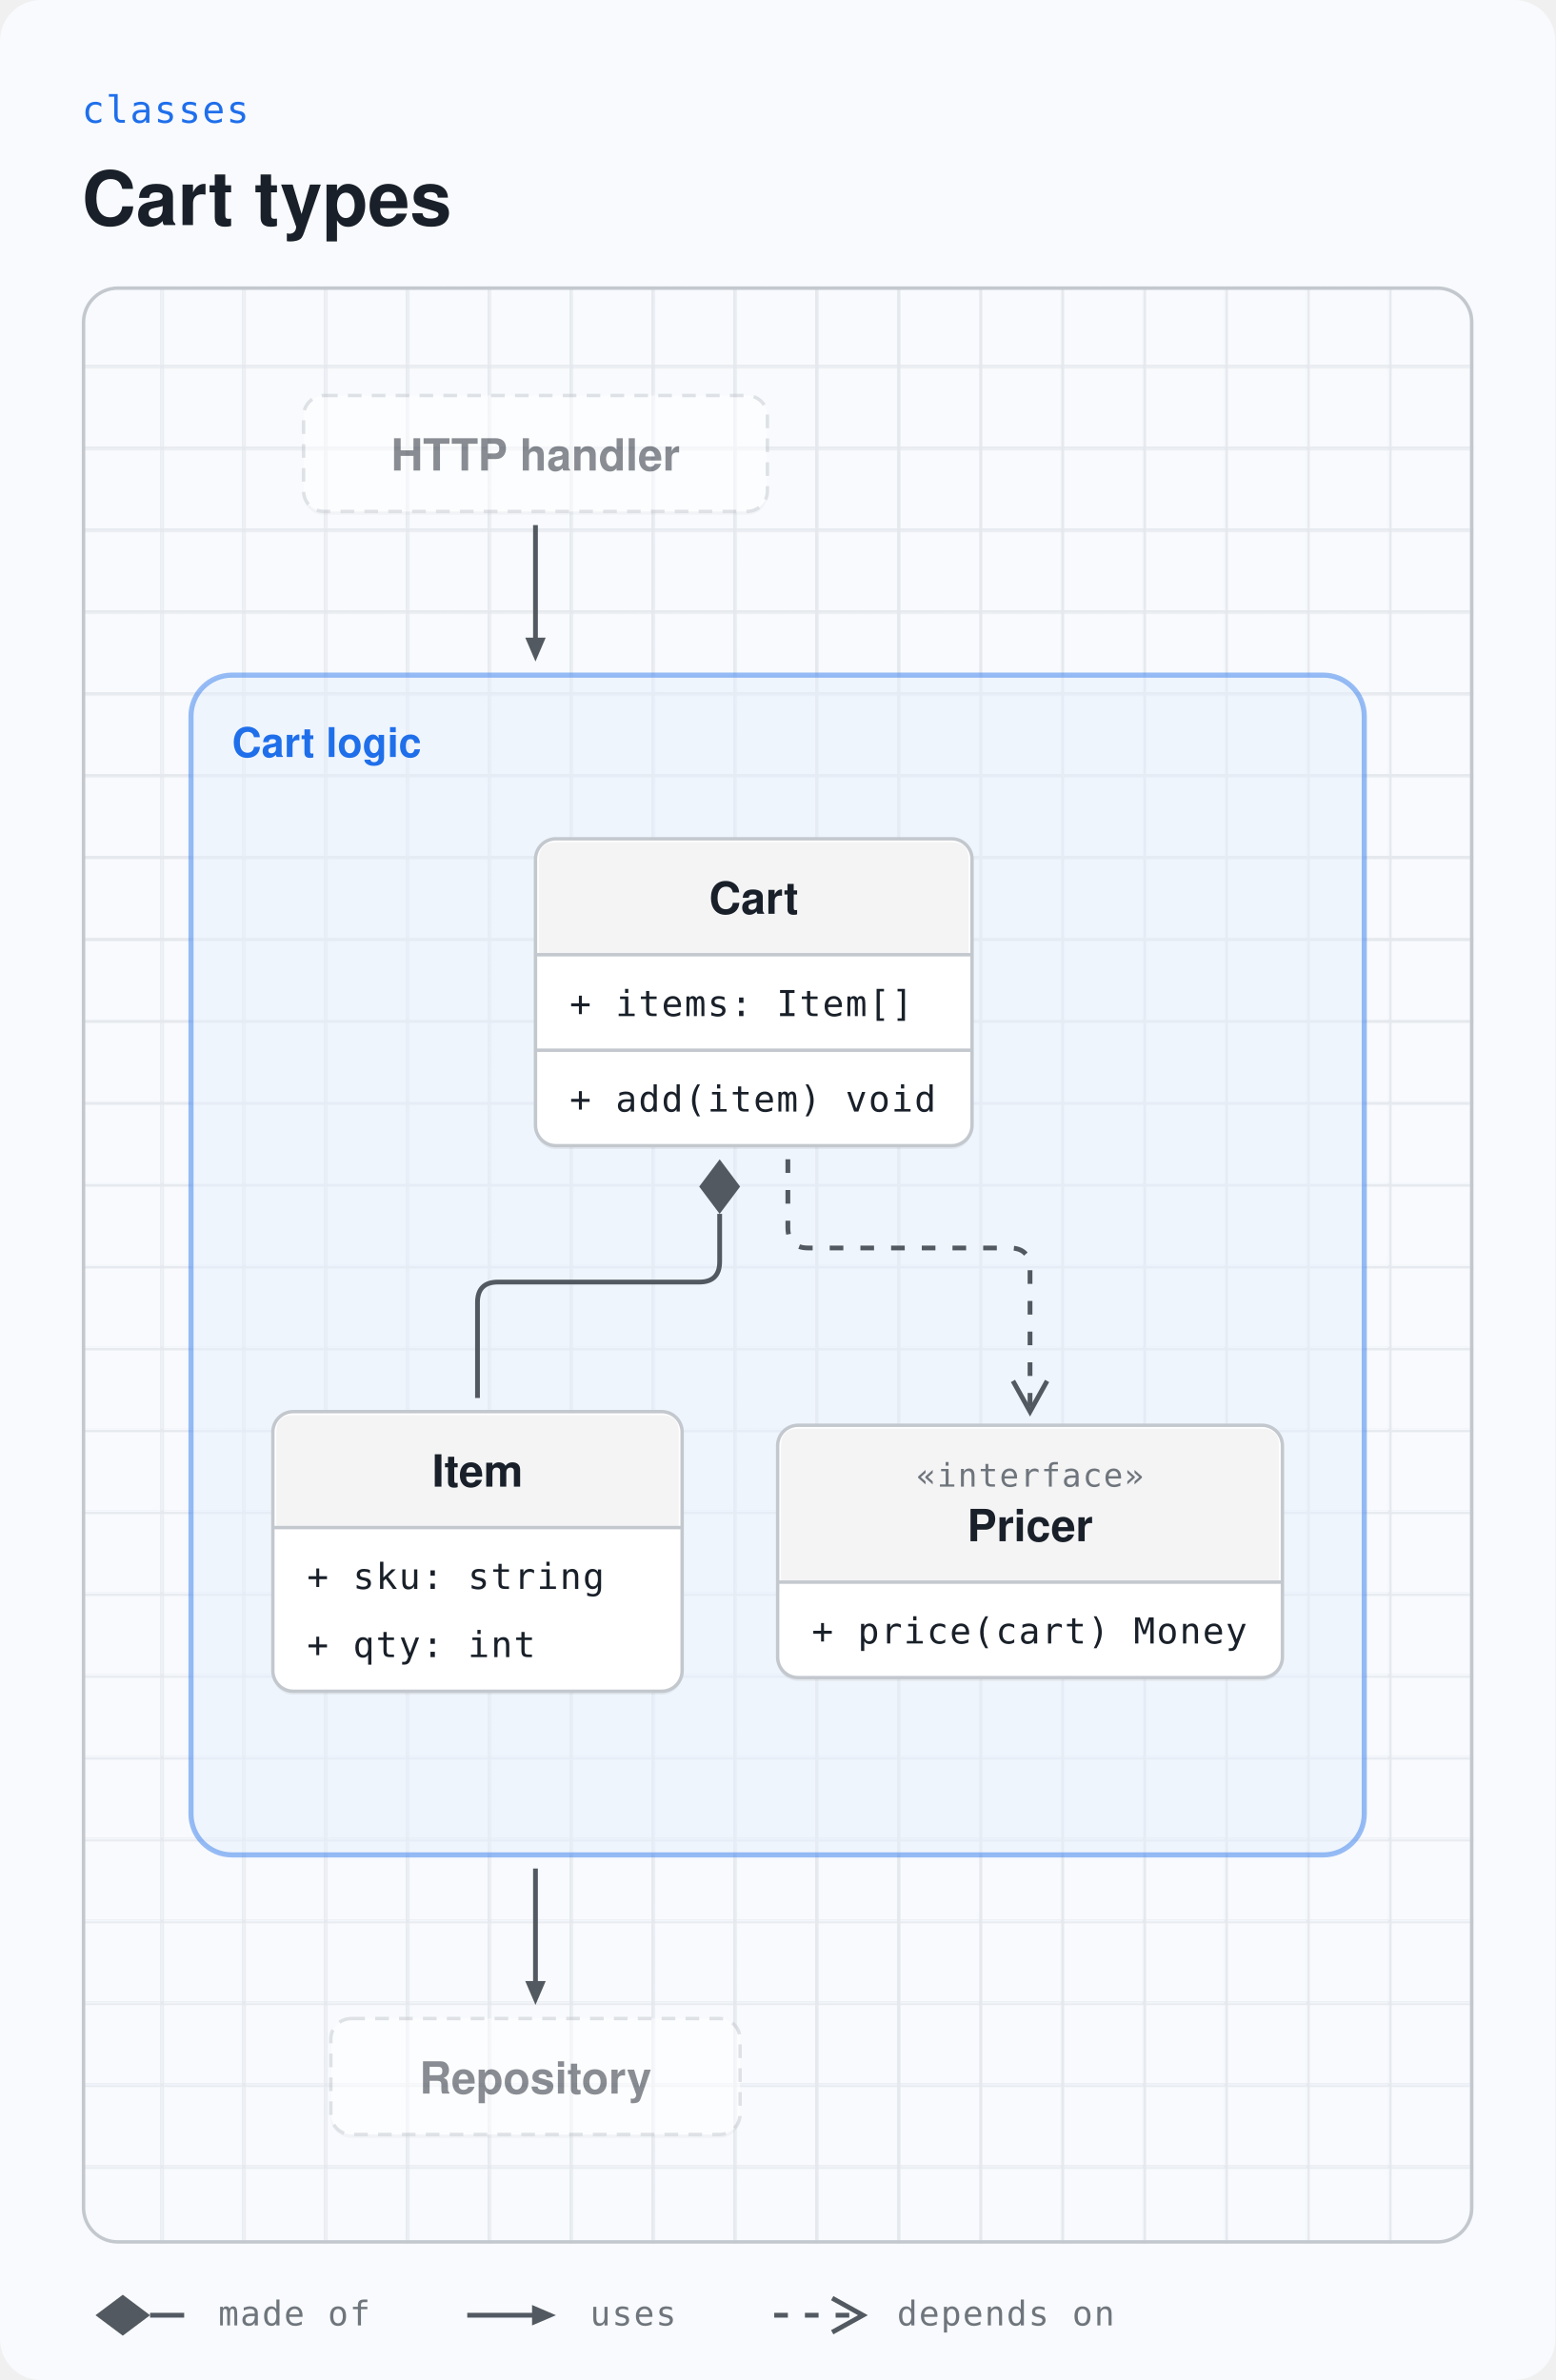
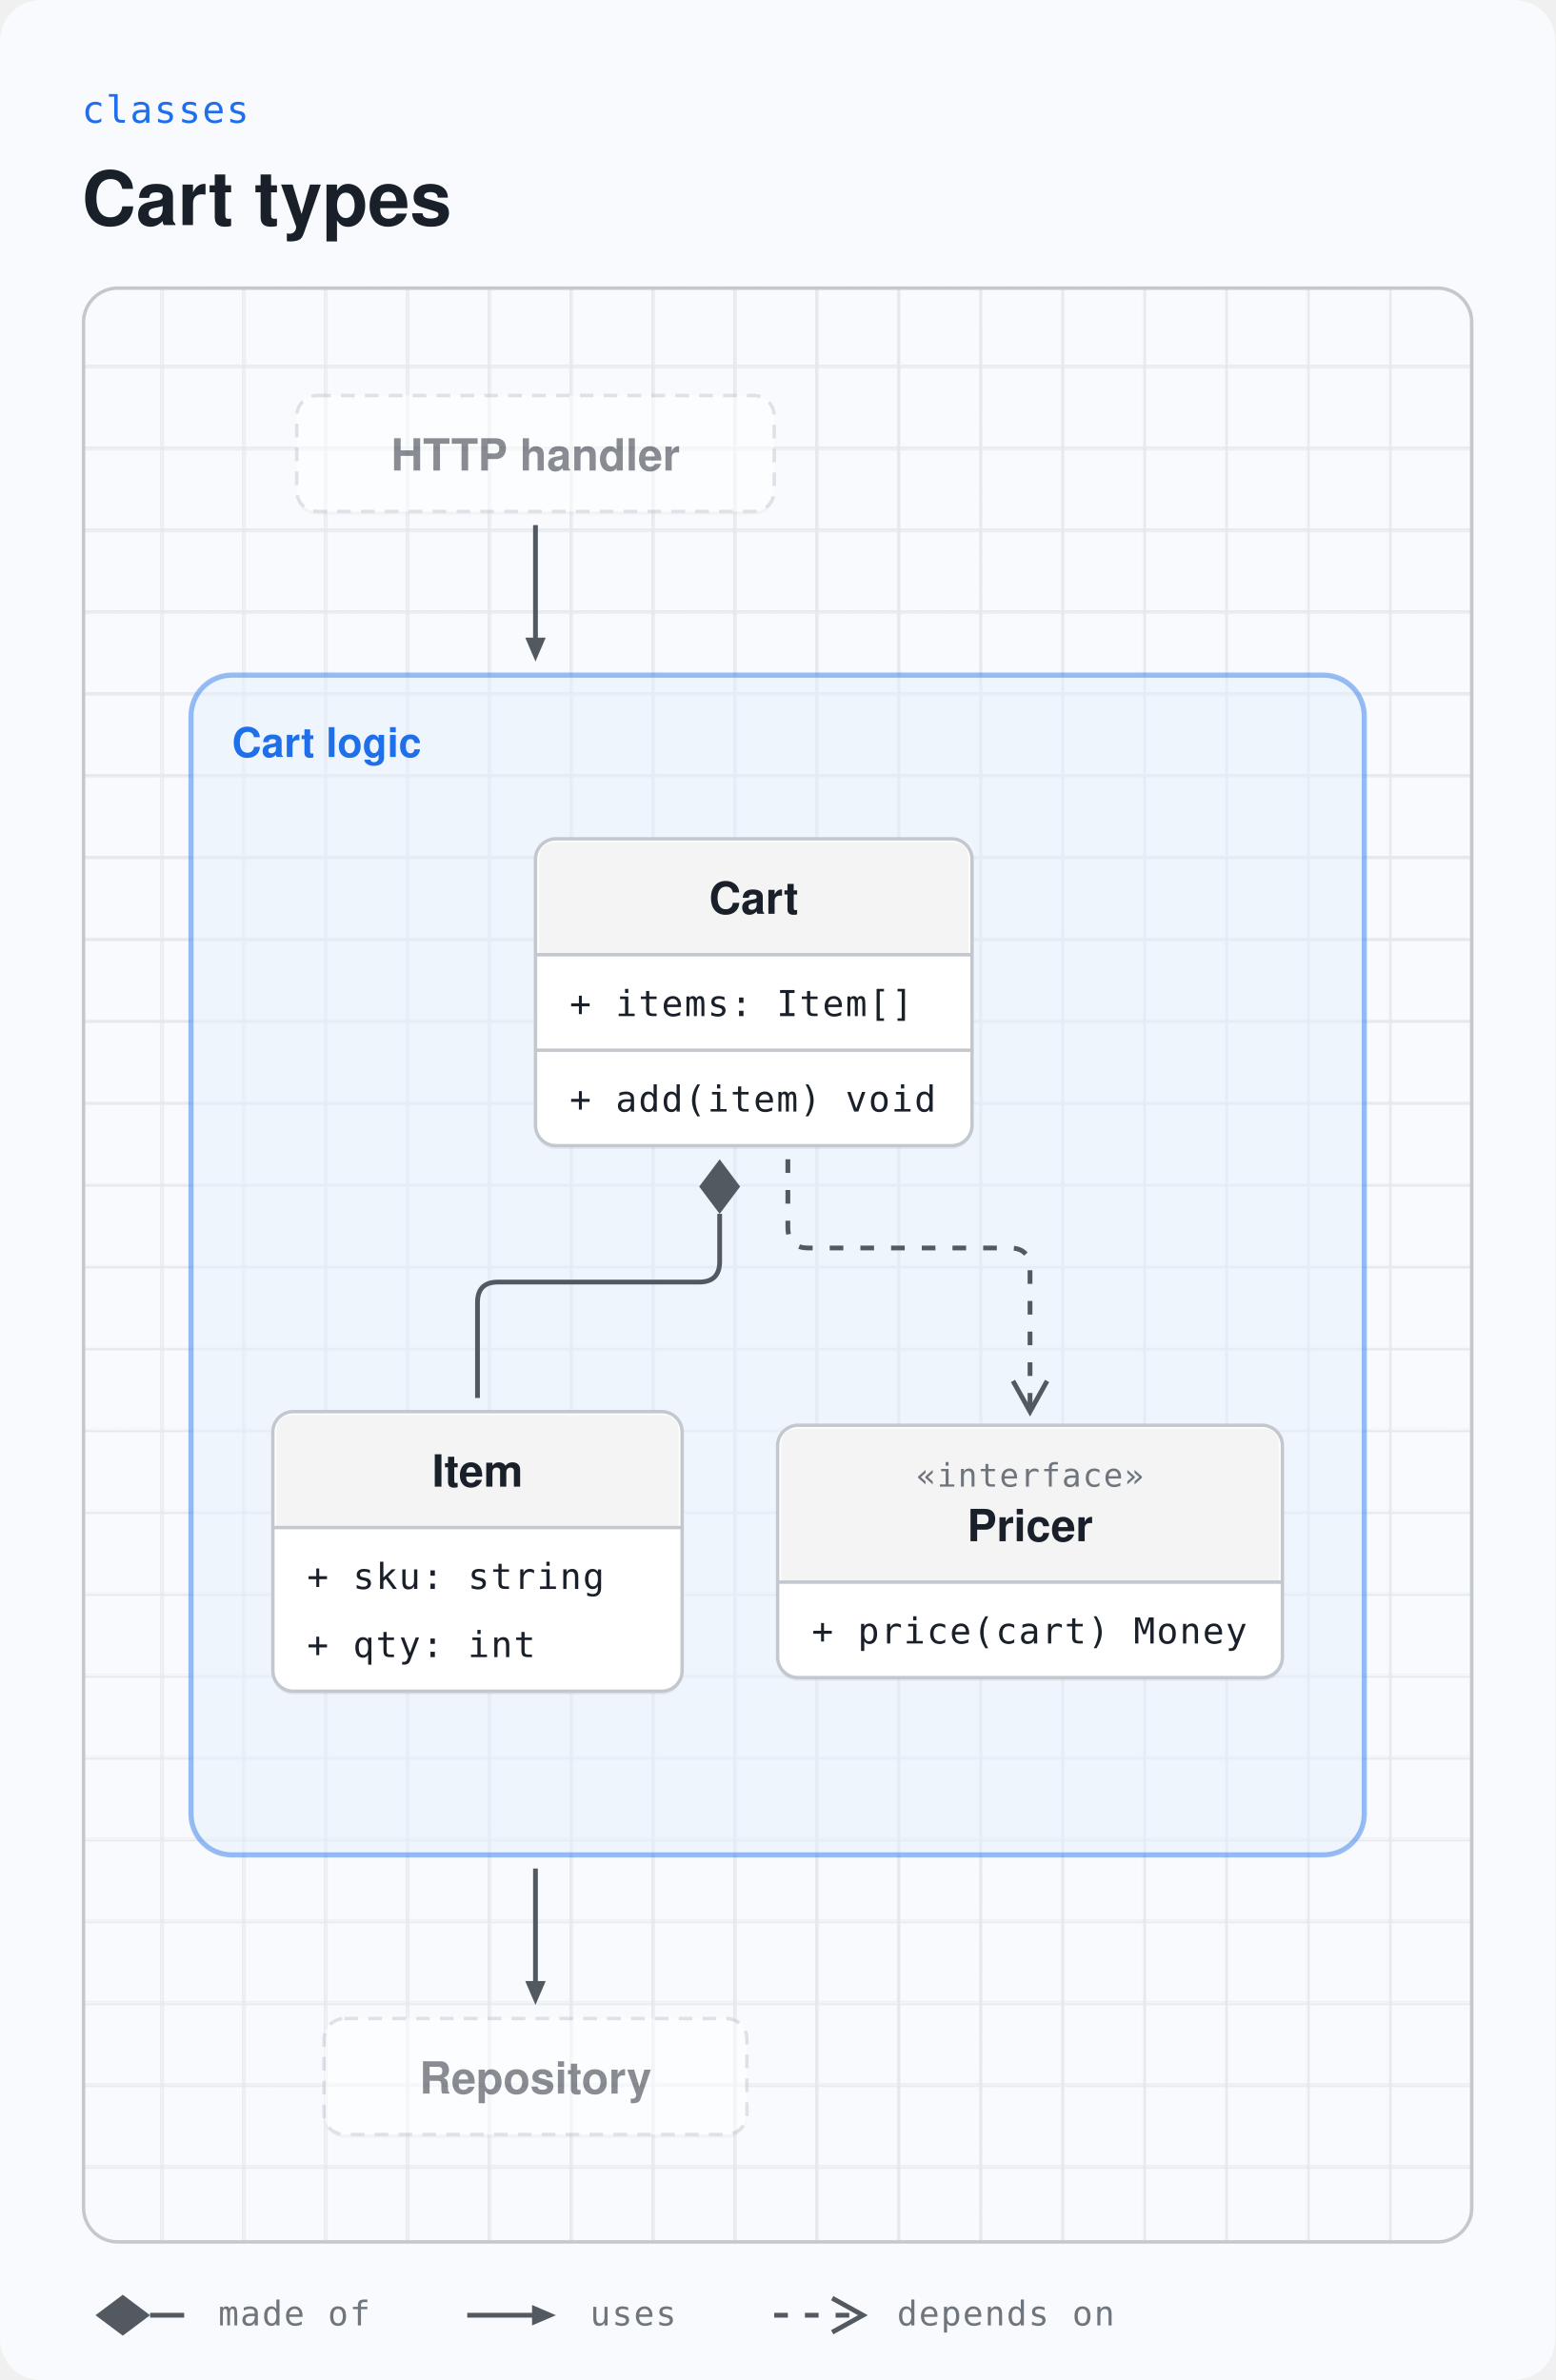
<svg xmlns="http://www.w3.org/2000/svg" width="456" height="698" viewBox="0 0 456 698" role="img" aria-label="Cart types">
  <style>text{font-family:Geist,ui-sans-serif,system-ui,-apple-system,"Segoe UI",Helvetica,Arial,sans-serif;fill:#192029}.mo{font-family:"JetBrains Mono",ui-monospace,"SF Mono",Menlo,Consolas,monospace;letter-spacing:.04em}.pg{fill:#f8fafd}.gr{fill:none;stroke:#e5e8ed}.cv{fill:none;stroke:#c3c8ce}.kk{font-size:11px;fill:#1f6feb}.t{font-size:22px;font-weight:700}.lg{font-size:10px;fill:#6f757c}.g{fill:#e6f0fd;fill-opacity:.5;stroke:#1f6feb;stroke-opacity:.45;stroke-width:1.5}.gv{fill:#fbeadc;fill-opacity:.5;stroke:#dd7b2b;stroke-opacity:1}.gn{fill:none;stroke-dasharray:5 4}.gl{font-size:12px;font-weight:600;fill:#1f6feb}.glv{fill:#a64b00}.gp{fill:none}.sh{fill:#192029;fill-opacity:.06}.ti{fill:#fff;stroke:#c3c8ce}.td{fill:#1a2028;stroke:#1a2028}.x{stroke-dasharray:4 3}.ic{fill:none;stroke:#323841;stroke-width:1.5;stroke-linecap:round;stroke-linejoin:round}.nm{font-size:13px;font-weight:600;text-anchor:middle}.ro{font-size:9.5px;fill:#6f757c;text-anchor:middle}.vl{fill:#f8fafd;fill-opacity:.78}.cd{fill:#fff;stroke:#c3c8ce}.e{fill:none;stroke:#535961;stroke-width:1.4}.em{stroke:#1f6feb;stroke-width:1.6}.d{stroke-dasharray:4 5}.a{fill:#535961}.am{fill:#1f6feb}.el{font-size:10.5px;fill:#535961;text-anchor:middle;paint-order:stroke;stroke:#f8fafd;stroke-width:4px;stroke-linejoin:round}.lm{fill:#1f6feb}.ls{text-anchor:start}.ll{stroke:#c3c8ce;stroke-dasharray:3 4}.k{fill:none;stroke:#fff;stroke-width:1.8;stroke-linecap:round;stroke-linejoin:round}.kf{fill:#fff}.bq{fill:#fff;stroke:#c3c8ce;stroke-width:1.4}.bp{fill:#fff;stroke:#9aa1a9;stroke-width:1.4;stroke-dasharray:2.6 2.2}.ti.s1,.ti.s4,.cd.s1,.cd.s4,.e.s1,.e.s4,.g.s1,.g.s4{stroke:#1f8a4c;stroke-opacity:1}.cd.s1,.cd.s4{fill:#edf8f1}.a.s1,.a.s4,.b.s1,.b.s4{fill:#1f8a4c}.ti.s2,.cd.s2,.e.s2,.g.s2{stroke:#6f52e0;stroke-opacity:1}.cd.s2{fill:#f1eefe}.a.s2,.b.s2{fill:#6f52e0}.ti.s3,.cd.s3,.e.s3,.g.s3{stroke:#9aa1a9;stroke-opacity:1;stroke-dasharray:3 3}.a.s3{fill:#9aa1a9}.ti.s5,.cd.s5,.e.s5,.g.s5{stroke:#b06d08;stroke-opacity:1}.cd.s5{fill:#fdf4e3}.a.s5,.b.s5{fill:#b06d08}.ti.s6,.cd.s6,.e.s6,.g.s6{stroke:#cc3340;stroke-opacity:1}.cd.s6{fill:#fdeeee}.a.s6,.b.s6{fill:#cc3340}.ti.s1,.ti.s2,.ti.s4,.ti.s5,.ti.s6{stroke-width:1.5}.p3{fill:#6f757c}.p6{fill:#6f757c;text-decoration:line-through}.oa{stroke-dasharray:none}@media(prefers-color-scheme:dark){text{fill:#e8ebf1}.pg{fill:#0e1217}.gr{stroke:#1b2025}.cv{stroke:#3c434c}.kk,.gl{fill:#569fff}.lg,.ro,.p3,.p6{fill:#8a9098}.g{fill:#1a2a3f;fill-opacity:.35;stroke:#569fff;stroke-opacity:.5}.gv{fill:#2f2115;fill-opacity:.4;stroke:#e0843e;stroke-opacity:1}.gn{fill:none}.glv{fill:#f2a26a}.gp{fill:#fff}.vl{fill:#0e1217}.cd{fill:#161b21;stroke:#3c434c}.e{stroke:#a0a5ac}.em{stroke:#569fff}.a{fill:#a0a5ac}.am{fill:#569fff}.el{fill:#a0a5ac;stroke:#0e1217}.lm{fill:#569fff}.ll{stroke:#3c434c}.k{stroke:#0e1217}.kf{fill:#0e1217}.bq{fill:#161b21;stroke:#3c434c}.bp{fill:#161b21;stroke:#6c737c}.ti.s1,.ti.s4,.cd.s1,.cd.s4,.e.s1,.e.s4,.g.s1,.g.s4{stroke:#4cc27a}.cd.s1,.cd.s4{fill:#13281c}.a.s1,.a.s4,.b.s1,.b.s4{fill:#4cc27a}.ti.s2,.cd.s2,.e.s2,.g.s2{stroke:#a48cff}.cd.s2{fill:#211a3d}.a.s2,.b.s2{fill:#a48cff}.ti.s3,.cd.s3,.e.s3,.g.s3{stroke:#6c737c}.a.s3{fill:#6c737c}.ti.s5,.cd.s5,.e.s5,.g.s5{stroke:#dba13a}.cd.s5{fill:#2b2212}.a.s5,.b.s5{fill:#dba13a}.ti.s6,.cd.s6,.e.s6,.g.s6{stroke:#f0626c}.cd.s6{fill:#2e1618}.a.s6,.b.s6{fill:#f0626c}}.rh{fill:#192029;fill-opacity:.05}.rl{fill:none;stroke:#c3c8ce}.rn{font-size:12px}.rkb{font-weight:600}.rk{font-size:8.5px;font-weight:700;fill:#1f6feb}.ty{font-size:10.5px;fill:#6f757c;text-anchor:end}.rm{font-size:10.5px}.rs{font-size:9.5px;fill:#6f757c;text-anchor:middle}.it{font-style:italic}.mk{fill:#fff}.rw{fill:none}.rw.s1,.rw.s4{fill:#1f8a4c;fill-opacity:.1}.rw.s2{fill:#6f52e0;fill-opacity:.1}.rw.s5{fill:#b06d08;fill-opacity:.1}.rw.s6{fill:#cc3340;fill-opacity:.1}.e.mk{fill:#f8fafd}.cx{opacity:.5}.cx .ti,.cx .cd{stroke-dasharray:4 3}@media(prefers-color-scheme:dark){.rh{fill:#fff;fill-opacity:.05}.rl{stroke:#3c434c}.rk{fill:#569fff}.ty,.rs{fill:#8a9098}.mk{fill:#161b21}.rw.s1,.rw.s4{fill:#4cc27a;fill-opacity:.16}.rw.s2{fill:#a48cff;fill-opacity:.16}.rw.s5{fill:#dba13a;fill-opacity:.16}.rw.s6{fill:#f0626c;fill-opacity:.16}.e.mk{fill:#0e1217}}</style>
  <defs>
    <pattern id="gr" width="24" height="24" patternUnits="userSpaceOnUse" x="23" y="83">
      <path class="gr" d="M24 .5H.5V24" />
    </pattern>
  </defs>
  <rect class="pg" width="456" height="698" rx="12" />
  <text class="kk mo" x="24" y="36">classes</text>
  <text class="t" x="24" y="66">Cart types</text>
  <rect fill="url(#gr)" x="24" y="84" width="408" height="574" rx="10" />
  <rect class="cv" x="24.5" y="84.5" width="407" height="573" rx="10" />
  <g data-k="group" data-id="^" data-s="">
    <rect class="g" x="56" y="198" width="344" height="346" rx="12" />
  </g>
  <g data-k="edge" data-i="0" data-from="Cart" data-to="Item" data-s="">
    <path class="e rt" d="M211 356L211 370Q211 376 205 376L146 376Q140 376 140 382L140 410" />
    <path class="a" d="M211 340L205 348L211 356L217 348z" />
  </g>
  <g data-k="edge" data-i="1" data-from="Cart" data-to="Pricer" data-s="">
    <path class="e d rt" d="M231 340L231 360Q231 366 237 366L296 366Q302 366 302 372L302 414" />
    <path class="e" d="M307 405L302 414L297 405" />
  </g>
  <g data-k="edge" data-i="2" data-from="^handler" data-to="^" data-s="">
    <path class="e rt" d="M157 154L157 189" />
    <path class="a" d="M157 194L160 187L154 187z" />
  </g>
  <g data-k="edge" data-i="3" data-from="^" data-to="^repo" data-s="">
    <path class="e rt" d="M157 548L157 583" />
    <path class="a" d="M157 588L160 581L154 581z" />
  </g>
  <g data-k="node" data-id="Cart" data-s="">
    <rect class="sh" x="157" y="247" width="128" height="90" rx="6" />
    <rect class="cd" x="157" y="246" width="128" height="90" rx="6" />
    <path class="rh" d="M158 280V252Q158 247 163 247H279Q284 247 284 252V280z" />
    <text class="nm" x="221" y="268">Cart</text>
    <path class="rl" d="M157 280h128" />
    <text class="rm mo" x="167" y="298">+ items: Item[]</text>
    <path class="rl" d="M157 308h128" />
    <text class="rm mo" x="167" y="326">+ add(item) void</text>
  </g>
  <g data-k="node" data-id="Item" data-s="">
    <rect class="sh" x="80" y="415" width="120" height="82" rx="6" />
    <rect class="cd" x="80" y="414" width="120" height="82" rx="6" />
    <path class="rh" d="M81 448V420Q81 415 86 415H194Q199 415 199 420V448z" />
    <text class="nm" x="140" y="436">Item</text>
    <path class="rl" d="M80 448h120" />
    <text class="rm mo" x="90" y="466">+ sku: string</text>
    <text class="rm mo" x="90" y="486">+ qty: int</text>
  </g>
  <g data-k="node" data-id="Pricer" data-s="">
    <rect class="sh" x="228" y="419" width="148" height="74" rx="6" />
    <rect class="cd" x="228" y="418" width="148" height="74" rx="6" />
    <path class="rh" d="M229 464V424Q229 419 234 419H370Q375 419 375 424V464z" />
    <text class="rs mo" x="302" y="436">«interface»</text>
    <text class="nm" x="302" y="452">Pricer</text>
    <path class="rl" d="M228 464h148" />
    <text class="rm mo" x="238" y="482">+ price(cart) Money</text>
  </g>
  <g data-k="group" data-id="^" data-s="">
    <text class="gl" x="68" y="222">Cart logic</text>
  </g>
  <g class="cx" data-k="node" data-id="^handler" data-s="">
-     <rect class="sh" x="89" y="117" width="136" height="34" rx="6" />
-     <rect class="cd" x="89" y="116" width="136" height="34" rx="6" />
+     <rect class="sh" x="87" y="117" width="140" height="34" rx="6" />
+     <rect class="cd" x="87" y="116" width="140" height="34" rx="6" />
    <text class="nm" x="157" y="138">HTTP handler</text>
  </g>
  <g class="cx" data-k="node" data-id="^repo" data-s="">
-     <rect class="sh" x="97" y="593" width="120" height="34" rx="6" />
-     <rect class="cd" x="97" y="592" width="120" height="34" rx="6" />
+     <rect class="sh" x="95" y="593" width="124" height="34" rx="6" />
+     <rect class="cd" x="95" y="592" width="124" height="34" rx="6" />
    <text class="nm" x="157" y="614">Repository</text>
  </g>
  <g transform="translate(24 679)">
    <path class="e rt" d="M20 0L30 0" />
    <path class="a" d="M4 0L12 6L20 0L12 -6z" />
  </g>
  <text class="lg mo" x="64" y="682">made of</text>
  <g transform="translate(133 679)">
    <path class="e rt" d="M4 0L25 0" />
    <path class="a" d="M30 0L23 -3L23 3z" />
  </g>
  <text class="lg mo" x="173" y="682">uses</text>
  <g transform="translate(223 679)">
    <path class="e d rt" d="M4 0L30 0" />
    <path class="e" d="M21 -5L30 0L21 5" />
  </g>
  <text class="lg mo" x="263" y="682">depends on</text>
</svg>
